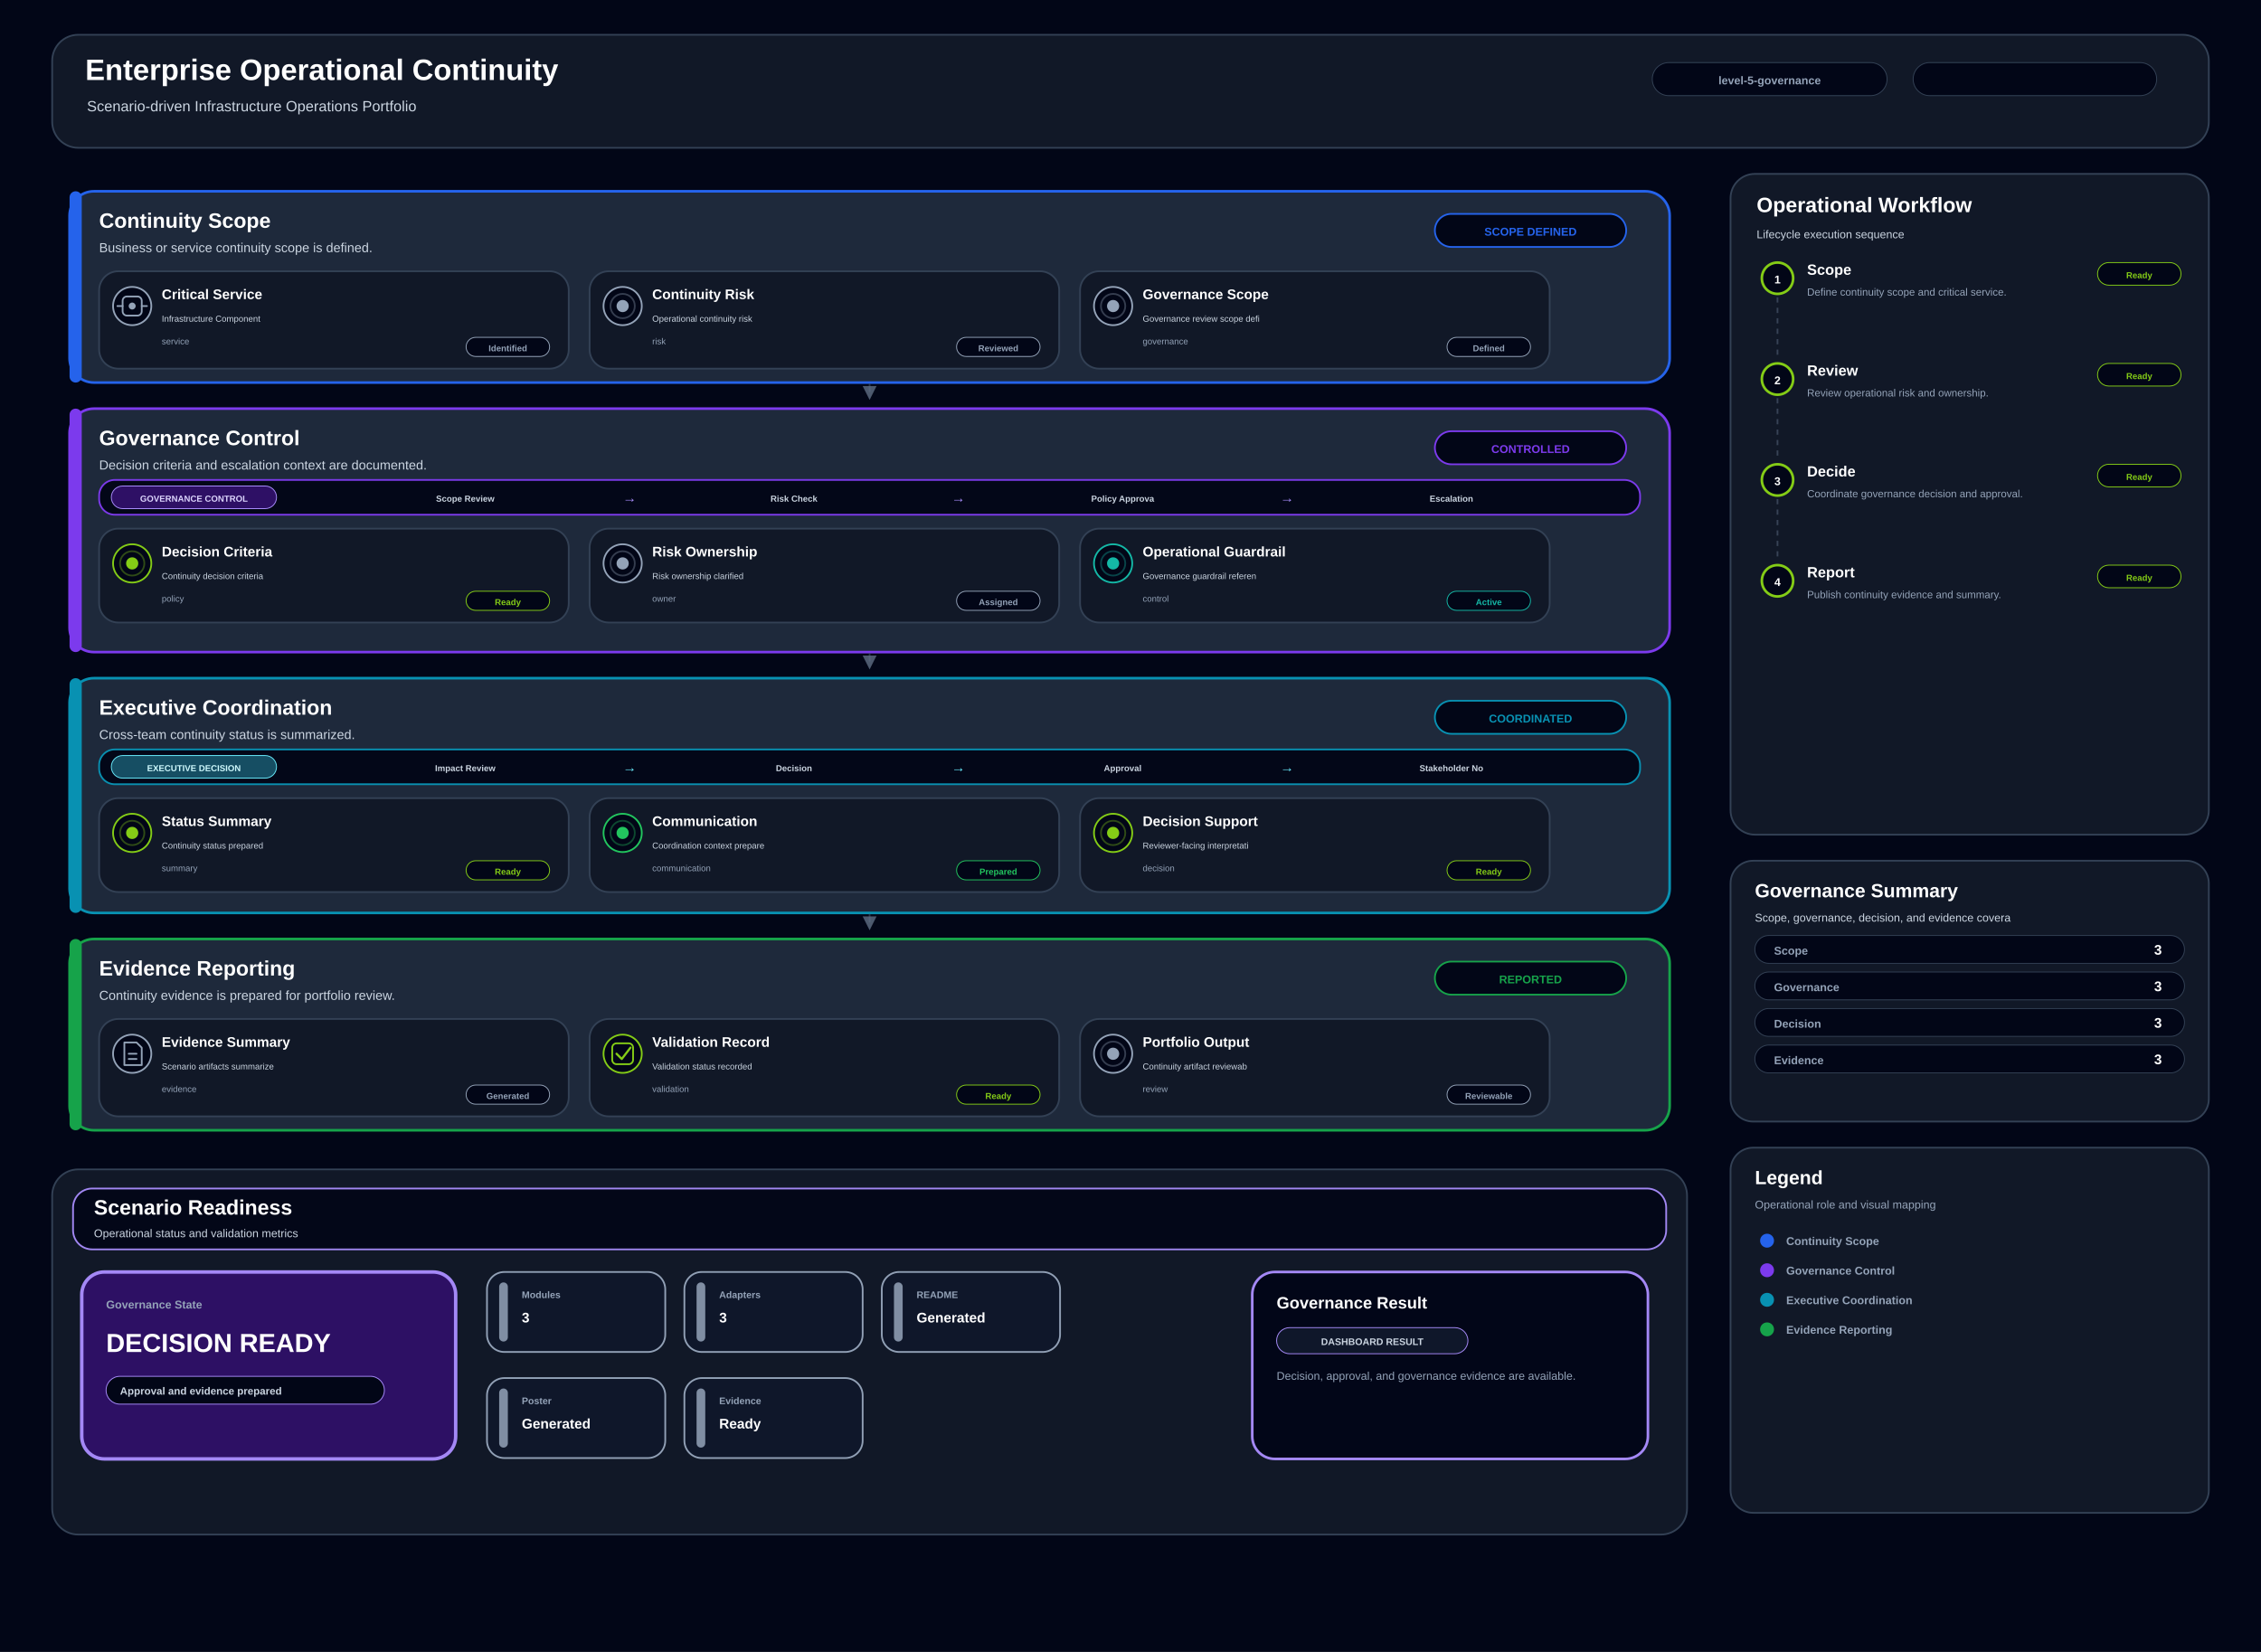
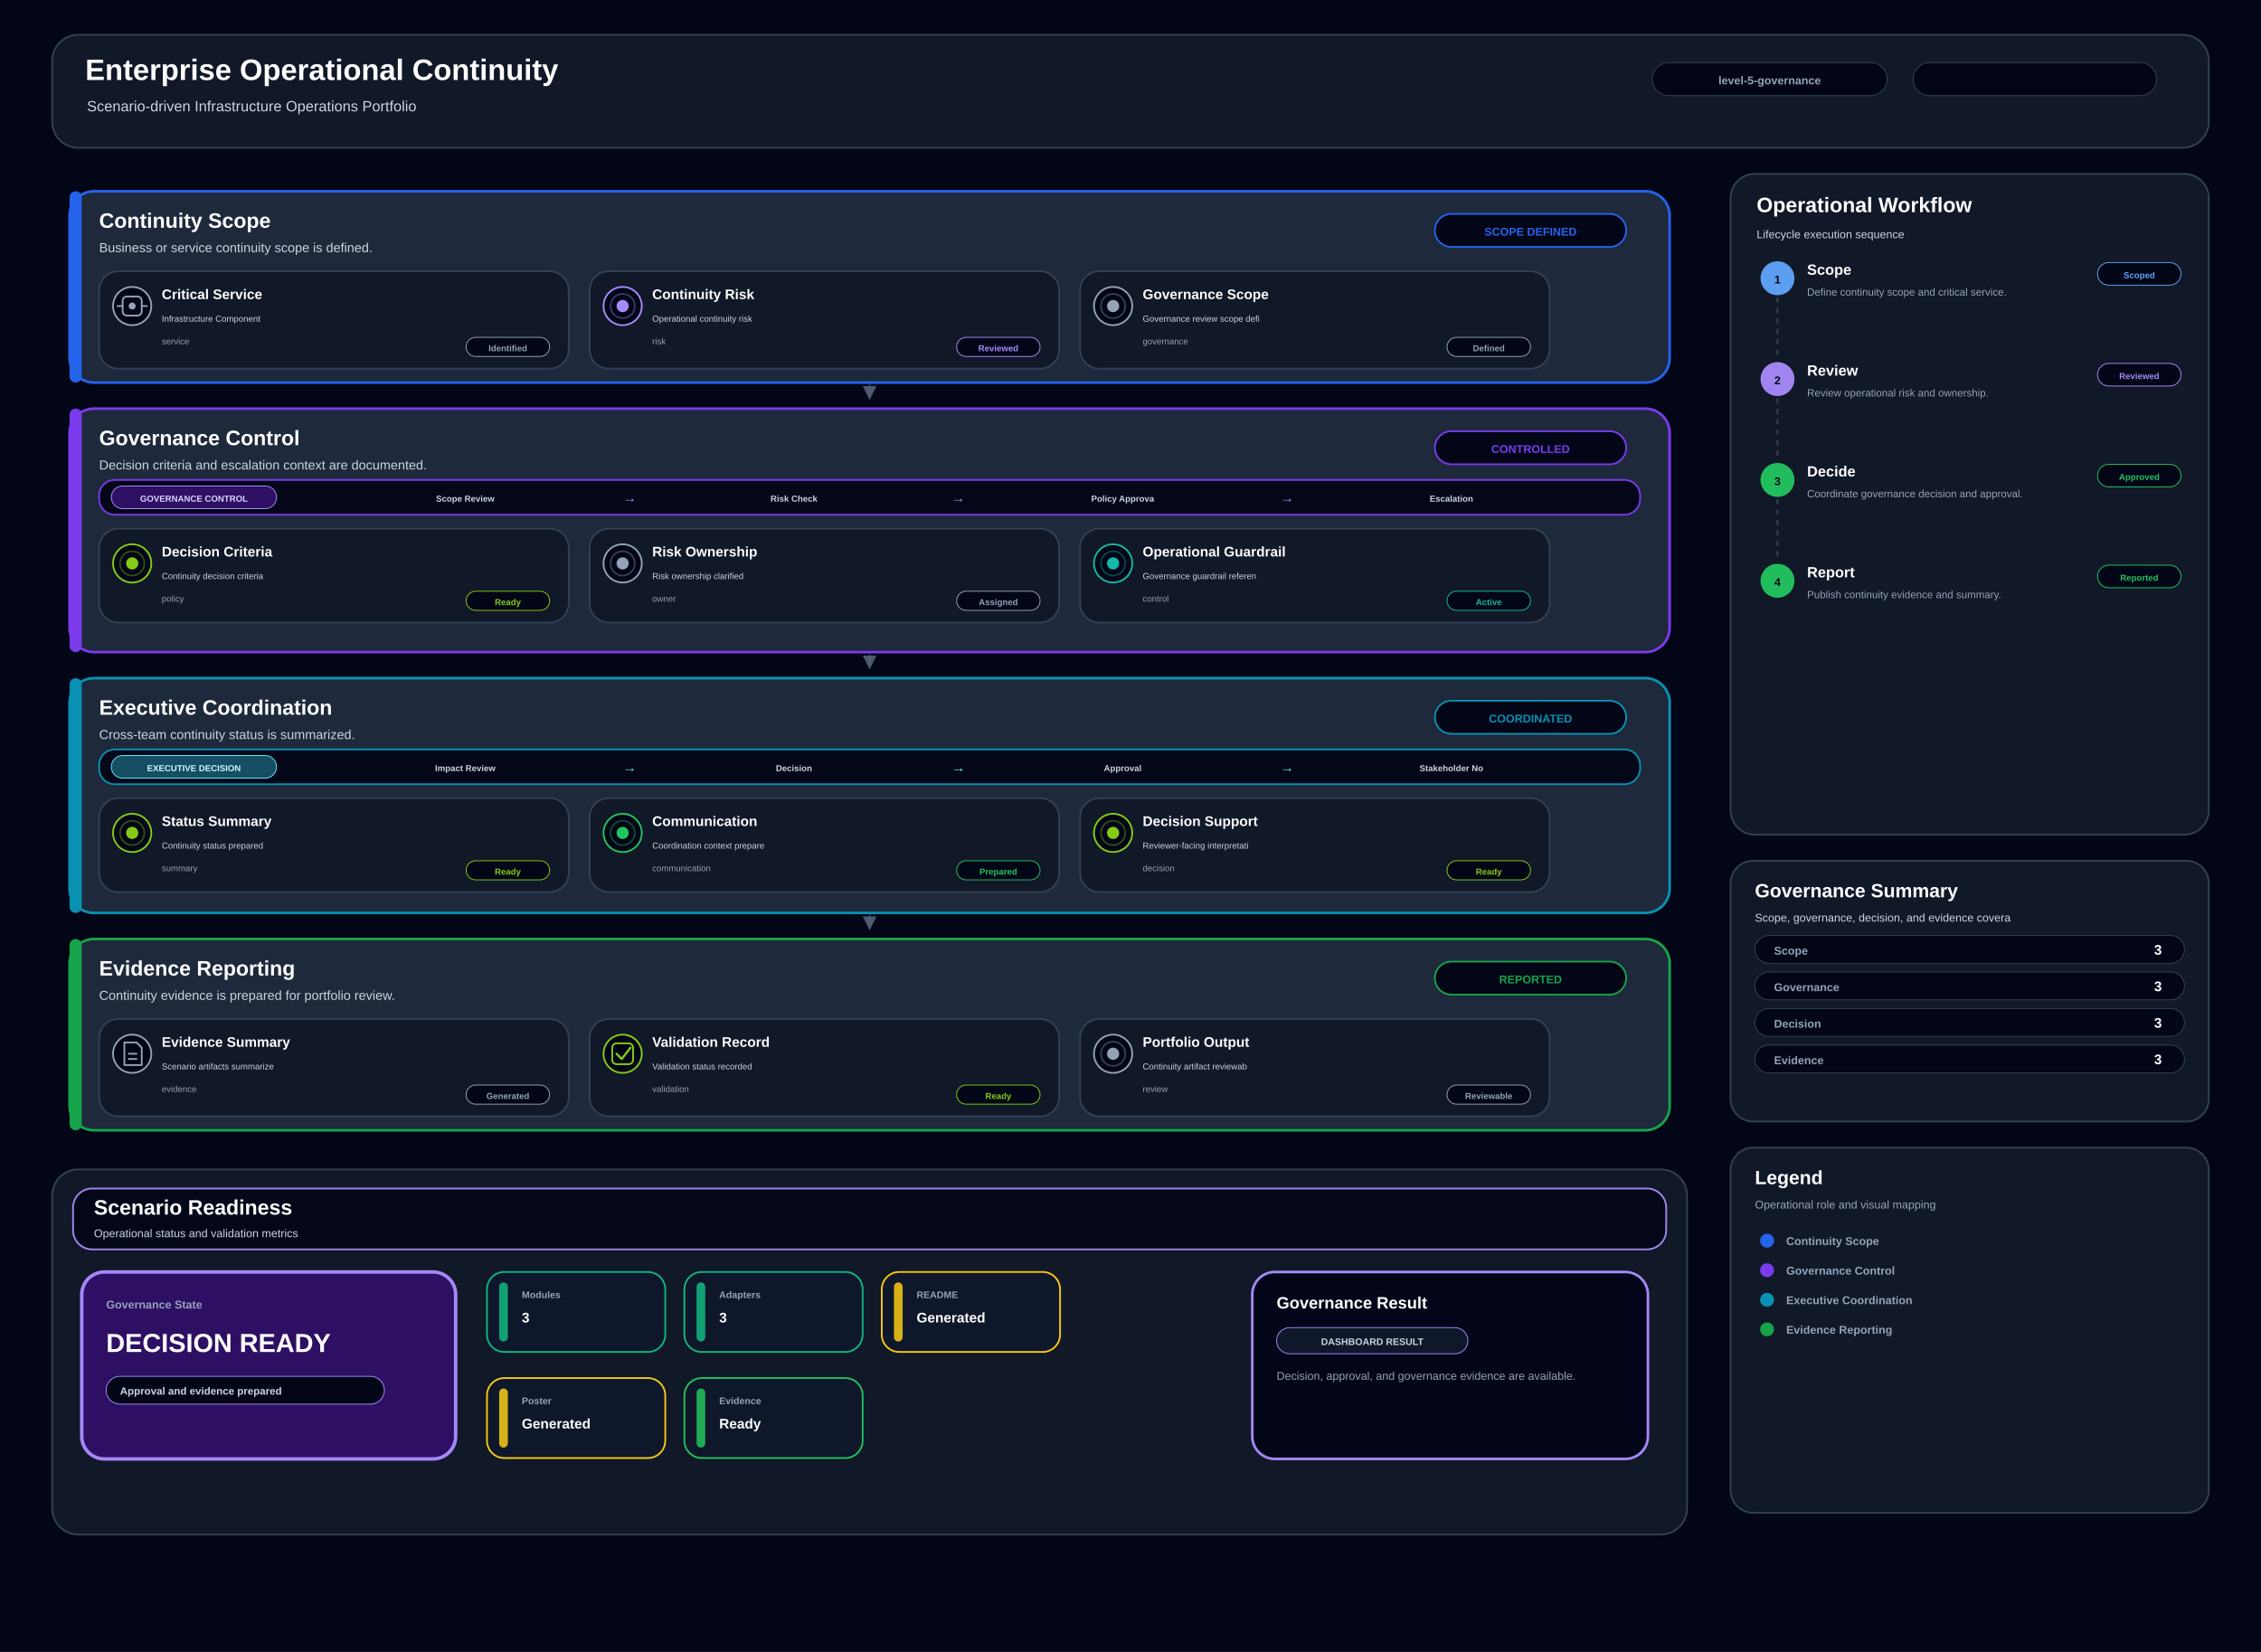
<svg xmlns="http://www.w3.org/2000/svg" width="2600" height="1900" viewBox="0 0 2600 1900" font-family="Arial, Helvetica, sans-serif">
  <style>text { font-family: Arial, Helvetica, sans-serif; letter-spacing: normal; word-spacing: normal; text-rendering: optimizeLegibility; font-kerning: normal; }</style>
  <style>text { font-family: Arial, Helvetica, sans-serif; letter-spacing: normal; word-spacing: normal; text-rendering: optimizeLegibility; font-kerning: normal; }</style>
  <rect width="2600" height="1900" fill="#020617" />
  <rect x="60" y="40" width="2480" height="130" rx="30" fill="#111827" stroke="#334155" stroke-width="2" />
  <text x="98" y="92" fill="#ffffff" font-size="34" font-weight="bold">Enterprise Operational Continuity</text>
  <text x="100" y="128" fill="#cbd5e1" font-size="17">Scenario-driven Infrastructure Operations Portfolio</text>
  <rect x="1900" y="72" width="270" height="38" rx="19" fill="#020617" stroke="#334155" stroke-width="1" />
  <text x="2035" y="97" fill="#94a3b8" font-size="13" text-anchor="middle" font-weight="bold">level-5-governance</text>
  <rect x="2200" y="72" width="280" height="38" rx="19" fill="#020617" stroke="#334155" stroke-width="1" />
  <text x="2340" y="97" fill="#94a3b8" font-size="13" text-anchor="middle" font-weight="bold" />
  <rect x="80" y="220" width="1840" height="220" rx="28" fill="#1e293b" stroke="#2563eb" stroke-width="3" />
  <rect x="80" y="220" width="14" height="220" rx="7" fill="#2563eb" />
  <text x="114" y="262" fill="#ffffff" font-size="24" font-weight="bold">Continuity Scope</text>
  <text x="114" y="290" fill="#cbd5e1" font-size="15">Business or service continuity scope is defined.</text>
  <rect x="1650" y="246" width="220" height="38" rx="19" fill="#020617" stroke="#2563eb" stroke-width="2" />
  <text x="1760" y="271" fill="#2563eb" font-size="13" text-anchor="middle" font-weight="bold">SCOPE DEFINED</text>
  <rect x="114" y="312" width="540" height="112" rx="22" fill="#111827" stroke="#334155" stroke-width="2" />
  <circle cx="152" cy="352" r="22" fill="#020617" stroke="#94a3b8" stroke-width="2" />
  <rect x="141" y="341" width="22" height="22" rx="5" fill="none" stroke="#94a3b8" stroke-width="2" />
  <circle cx="152" cy="352" r="4" fill="#94a3b8" />
  <line x1="135" y1="352" x2="141" y2="352" stroke="#94a3b8" stroke-width="2" stroke-linecap="round" />
  <line x1="163" y1="352" x2="169" y2="352" stroke="#94a3b8" stroke-width="2" stroke-linecap="round" />
  <text x="186" y="344" fill="#ffffff" font-size="16" font-weight="bold">Critical Service</text>
  <text x="186" y="370" fill="#cbd5e1" font-size="10">Infrastructure Component</text>
  <text x="186" y="396" fill="#94a3b8" font-size="10">service</text>
  <rect x="536" y="388" width="96" height="22" rx="11" fill="#020617" stroke="#94a3b8" stroke-width="1" />
  <text x="584" y="404" fill="#94a3b8" font-size="10" text-anchor="middle" font-weight="bold">Identified</text>
  <rect x="678" y="312" width="540" height="112" rx="22" fill="#111827" stroke="#334155" stroke-width="2" />
-   <circle cx="716" cy="352" r="22" fill="#020617" stroke="#94a3b8" stroke-width="2" />
-   <circle cx="716" cy="352" r="7" fill="#94a3b8" />
-   <circle cx="716" cy="352" r="14" fill="none" stroke="#94a3b8" stroke-width="2" opacity="0.35" />
+   <circle cx="716" cy="352" r="22" fill="#020617" stroke="#a78bfa" stroke-width="2" />
+   <circle cx="716" cy="352" r="7" fill="#a78bfa" />
+   <circle cx="716" cy="352" r="14" fill="none" stroke="#a78bfa" stroke-width="2" opacity="0.35" />
  <text x="750" y="344" fill="#ffffff" font-size="16" font-weight="bold">Continuity Risk</text>
  <text x="750" y="370" fill="#cbd5e1" font-size="10">Operational continuity risk </text>
  <text x="750" y="396" fill="#94a3b8" font-size="10">risk</text>
-   <rect x="1100" y="388" width="96" height="22" rx="11" fill="#020617" stroke="#94a3b8" stroke-width="1" />
-   <text x="1148" y="404" fill="#94a3b8" font-size="10" text-anchor="middle" font-weight="bold">Reviewed</text>
+   <rect x="1100" y="388" width="96" height="22" rx="11" fill="#020617" stroke="#a78bfa" stroke-width="1" />
+   <text x="1148" y="404" fill="#a78bfa" font-size="10" text-anchor="middle" font-weight="bold">Reviewed</text>
  <rect x="1242" y="312" width="540" height="112" rx="22" fill="#111827" stroke="#334155" stroke-width="2" />
  <circle cx="1280" cy="352" r="22" fill="#020617" stroke="#94a3b8" stroke-width="2" />
  <circle cx="1280" cy="352" r="7" fill="#94a3b8" />
  <circle cx="1280" cy="352" r="14" fill="none" stroke="#94a3b8" stroke-width="2" opacity="0.35" />
  <text x="1314" y="344" fill="#ffffff" font-size="16" font-weight="bold">Governance Scope</text>
  <text x="1314" y="370" fill="#cbd5e1" font-size="10">Governance review scope defi</text>
  <text x="1314" y="396" fill="#94a3b8" font-size="10">governance</text>
  <rect x="1664" y="388" width="96" height="22" rx="11" fill="#020617" stroke="#94a3b8" stroke-width="1" />
  <text x="1712" y="404" fill="#94a3b8" font-size="10" text-anchor="middle" font-weight="bold">Defined</text>
  <rect x="80" y="470" width="1840" height="280" rx="28" fill="#1e293b" stroke="#7c3aed" stroke-width="3" />
  <rect x="80" y="470" width="14" height="280" rx="7" fill="#7c3aed" />
  <text x="114" y="512" fill="#ffffff" font-size="24" font-weight="bold">Governance Control</text>
  <text x="114" y="540" fill="#cbd5e1" font-size="15">Decision criteria and escalation context are documented.</text>
  <rect x="1650" y="496" width="220" height="38" rx="19" fill="#020617" stroke="#7c3aed" stroke-width="2" />
  <text x="1760" y="521" fill="#7c3aed" font-size="13" text-anchor="middle" font-weight="bold">CONTROLLED</text>
  <rect x="114" y="552" width="1772" height="40" rx="18" fill="#020617" stroke="#7c3aed" stroke-width="2" opacity="0.98" />
  <rect x="128" y="559" width="190" height="26" rx="13" fill="#2e1065" stroke="#a78bfa" stroke-width="1" />
  <text x="223.0" y="577" fill="#ddd6fe" font-size="10" text-anchor="middle" font-weight="bold">GOVERNANCE CONTROL</text>
  <text x="535.0" y="577" fill="#cbd5e1" font-size="10" text-anchor="middle" font-weight="bold">Scope Review</text>
  <text x="724.0" y="578" fill="#a78bfa" font-size="16" text-anchor="middle" font-weight="bold">→</text>
  <text x="913.0" y="577" fill="#cbd5e1" font-size="10" text-anchor="middle" font-weight="bold">Risk Check</text>
  <text x="1102.0" y="578" fill="#a78bfa" font-size="16" text-anchor="middle" font-weight="bold">→</text>
  <text x="1291.0" y="577" fill="#cbd5e1" font-size="10" text-anchor="middle" font-weight="bold">Policy Approva</text>
  <text x="1480.0" y="578" fill="#a78bfa" font-size="16" text-anchor="middle" font-weight="bold">→</text>
  <text x="1669.0" y="577" fill="#cbd5e1" font-size="10" text-anchor="middle" font-weight="bold">Escalation</text>
  <rect x="114" y="608" width="540" height="108" rx="22" fill="#111827" stroke="#334155" stroke-width="2" />
  <circle cx="152" cy="648" r="22" fill="#020617" stroke="#84cc16" stroke-width="2" />
  <circle cx="152" cy="648" r="7" fill="#84cc16" />
  <circle cx="152" cy="648" r="14" fill="none" stroke="#84cc16" stroke-width="2" opacity="0.35" />
  <text x="186" y="640" fill="#ffffff" font-size="16" font-weight="bold">Decision Criteria</text>
  <text x="186" y="666" fill="#cbd5e1" font-size="10">Continuity decision criteria</text>
  <text x="186" y="692" fill="#94a3b8" font-size="10">policy</text>
  <rect x="536" y="680" width="96" height="22" rx="11" fill="#020617" stroke="#84cc16" stroke-width="1" />
  <text x="584" y="696" fill="#84cc16" font-size="10" text-anchor="middle" font-weight="bold">Ready</text>
  <rect x="678" y="608" width="540" height="108" rx="22" fill="#111827" stroke="#334155" stroke-width="2" />
  <circle cx="716" cy="648" r="22" fill="#020617" stroke="#94a3b8" stroke-width="2" />
  <circle cx="716" cy="648" r="7" fill="#94a3b8" />
  <circle cx="716" cy="648" r="14" fill="none" stroke="#94a3b8" stroke-width="2" opacity="0.35" />
  <text x="750" y="640" fill="#ffffff" font-size="16" font-weight="bold">Risk Ownership</text>
  <text x="750" y="666" fill="#cbd5e1" font-size="10">Risk ownership clarified</text>
  <text x="750" y="692" fill="#94a3b8" font-size="10">owner</text>
  <rect x="1100" y="680" width="96" height="22" rx="11" fill="#020617" stroke="#94a3b8" stroke-width="1" />
  <text x="1148" y="696" fill="#94a3b8" font-size="10" text-anchor="middle" font-weight="bold">Assigned</text>
  <rect x="1242" y="608" width="540" height="108" rx="22" fill="#111827" stroke="#334155" stroke-width="2" />
  <circle cx="1280" cy="648" r="22" fill="#020617" stroke="#14b8a6" stroke-width="2" />
  <circle cx="1280" cy="648" r="7" fill="#14b8a6" />
  <circle cx="1280" cy="648" r="14" fill="none" stroke="#14b8a6" stroke-width="2" opacity="0.35" />
  <text x="1314" y="640" fill="#ffffff" font-size="16" font-weight="bold">Operational Guardrail</text>
  <text x="1314" y="666" fill="#cbd5e1" font-size="10">Governance guardrail referen</text>
  <text x="1314" y="692" fill="#94a3b8" font-size="10">control</text>
  <rect x="1664" y="680" width="96" height="22" rx="11" fill="#020617" stroke="#14b8a6" stroke-width="1" />
  <text x="1712" y="696" fill="#14b8a6" font-size="10" text-anchor="middle" font-weight="bold">Active</text>
  <rect x="80" y="780" width="1840" height="270" rx="28" fill="#1e293b" stroke="#0891b2" stroke-width="3" />
  <rect x="80" y="780" width="14" height="270" rx="7" fill="#0891b2" />
  <text x="114" y="822" fill="#ffffff" font-size="24" font-weight="bold">Executive Coordination</text>
  <text x="114" y="850" fill="#cbd5e1" font-size="15">Cross-team continuity status is summarized.</text>
  <rect x="1650" y="806" width="220" height="38" rx="19" fill="#020617" stroke="#0891b2" stroke-width="2" />
  <text x="1760" y="831" fill="#0891b2" font-size="13" text-anchor="middle" font-weight="bold">COORDINATED</text>
  <rect x="114" y="862" width="1772" height="40" rx="18" fill="#020617" stroke="#0891b2" stroke-width="2" opacity="0.98" />
  <rect x="128" y="869" width="190" height="26" rx="13" fill="#164e63" stroke="#67e8f9" stroke-width="1" />
  <text x="223.0" y="887" fill="#cffafe" font-size="10" text-anchor="middle" font-weight="bold">EXECUTIVE DECISION</text>
  <text x="535.0" y="887" fill="#cbd5e1" font-size="10" text-anchor="middle" font-weight="bold">Impact Review</text>
  <text x="724.0" y="888" fill="#67e8f9" font-size="16" text-anchor="middle" font-weight="bold">→</text>
  <text x="913.0" y="887" fill="#cbd5e1" font-size="10" text-anchor="middle" font-weight="bold">Decision</text>
  <text x="1102.0" y="888" fill="#67e8f9" font-size="16" text-anchor="middle" font-weight="bold">→</text>
  <text x="1291.0" y="887" fill="#cbd5e1" font-size="10" text-anchor="middle" font-weight="bold">Approval</text>
  <text x="1480.0" y="888" fill="#67e8f9" font-size="16" text-anchor="middle" font-weight="bold">→</text>
  <text x="1669.0" y="887" fill="#cbd5e1" font-size="10" text-anchor="middle" font-weight="bold">Stakeholder No</text>
  <rect x="114" y="918" width="540" height="108" rx="22" fill="#111827" stroke="#334155" stroke-width="2" />
  <circle cx="152" cy="958" r="22" fill="#020617" stroke="#84cc16" stroke-width="2" />
  <circle cx="152" cy="958" r="7" fill="#84cc16" />
  <circle cx="152" cy="958" r="14" fill="none" stroke="#84cc16" stroke-width="2" opacity="0.35" />
  <text x="186" y="950" fill="#ffffff" font-size="16" font-weight="bold">Status Summary</text>
  <text x="186" y="976" fill="#cbd5e1" font-size="10">Continuity status prepared</text>
  <text x="186" y="1002" fill="#94a3b8" font-size="10">summary</text>
  <rect x="536" y="990" width="96" height="22" rx="11" fill="#020617" stroke="#84cc16" stroke-width="1" />
  <text x="584" y="1006" fill="#84cc16" font-size="10" text-anchor="middle" font-weight="bold">Ready</text>
  <rect x="678" y="918" width="540" height="108" rx="22" fill="#111827" stroke="#334155" stroke-width="2" />
  <circle cx="716" cy="958" r="22" fill="#020617" stroke="#22c55e" stroke-width="2" />
  <circle cx="716" cy="958" r="7" fill="#22c55e" />
  <circle cx="716" cy="958" r="14" fill="none" stroke="#22c55e" stroke-width="2" opacity="0.35" />
  <text x="750" y="950" fill="#ffffff" font-size="16" font-weight="bold">Communication</text>
  <text x="750" y="976" fill="#cbd5e1" font-size="10">Coordination context prepare</text>
  <text x="750" y="1002" fill="#94a3b8" font-size="10">communication</text>
  <rect x="1100" y="990" width="96" height="22" rx="11" fill="#020617" stroke="#22c55e" stroke-width="1" />
  <text x="1148" y="1006" fill="#22c55e" font-size="10" text-anchor="middle" font-weight="bold">Prepared</text>
  <rect x="1242" y="918" width="540" height="108" rx="22" fill="#111827" stroke="#334155" stroke-width="2" />
  <circle cx="1280" cy="958" r="22" fill="#020617" stroke="#84cc16" stroke-width="2" />
  <circle cx="1280" cy="958" r="7" fill="#84cc16" />
  <circle cx="1280" cy="958" r="14" fill="none" stroke="#84cc16" stroke-width="2" opacity="0.35" />
  <text x="1314" y="950" fill="#ffffff" font-size="16" font-weight="bold">Decision Support</text>
  <text x="1314" y="976" fill="#cbd5e1" font-size="10">Reviewer-facing interpretati</text>
  <text x="1314" y="1002" fill="#94a3b8" font-size="10">decision</text>
  <rect x="1664" y="990" width="96" height="22" rx="11" fill="#020617" stroke="#84cc16" stroke-width="1" />
  <text x="1712" y="1006" fill="#84cc16" font-size="10" text-anchor="middle" font-weight="bold">Ready</text>
  <rect x="80" y="1080" width="1840" height="220" rx="28" fill="#1e293b" stroke="#16a34a" stroke-width="3" />
  <rect x="80" y="1080" width="14" height="220" rx="7" fill="#16a34a" />
  <text x="114" y="1122" fill="#ffffff" font-size="24" font-weight="bold">Evidence Reporting</text>
  <text x="114" y="1150" fill="#cbd5e1" font-size="15">Continuity evidence is prepared for portfolio review.</text>
  <rect x="1650" y="1106" width="220" height="38" rx="19" fill="#020617" stroke="#16a34a" stroke-width="2" />
  <text x="1760" y="1131" fill="#16a34a" font-size="13" text-anchor="middle" font-weight="bold">REPORTED</text>
  <rect x="114" y="1172" width="540" height="112" rx="22" fill="#111827" stroke="#334155" stroke-width="2" />
  <circle cx="152" cy="1212" r="22" fill="#020617" stroke="#94a3b8" stroke-width="2" />
  <polygon points="143,1199 157,1199 163,1205 163,1225 143,1225" fill="none" stroke="#94a3b8" stroke-width="2" stroke-linejoin="round" />
  <line x1="148" y1="1212" x2="157" y2="1212" stroke="#94a3b8" stroke-width="2" stroke-linecap="round" />
  <line x1="148" y1="1218" x2="157" y2="1218" stroke="#94a3b8" stroke-width="2" stroke-linecap="round" />
  <text x="186" y="1204" fill="#ffffff" font-size="16" font-weight="bold">Evidence Summary</text>
  <text x="186" y="1230" fill="#cbd5e1" font-size="10">Scenario artifacts summarize</text>
  <text x="186" y="1256" fill="#94a3b8" font-size="10">evidence</text>
  <rect x="536" y="1248" width="96" height="22" rx="11" fill="#020617" stroke="#94a3b8" stroke-width="1" />
  <text x="584" y="1264" fill="#94a3b8" font-size="10" text-anchor="middle" font-weight="bold">Generated</text>
  <rect x="678" y="1172" width="540" height="112" rx="22" fill="#111827" stroke="#334155" stroke-width="2" />
  <circle cx="716" cy="1212" r="22" fill="#020617" stroke="#84cc16" stroke-width="2" />
  <rect x="704" y="1200" width="24" height="24" rx="5" fill="none" stroke="#84cc16" stroke-width="2" />
  <polyline points="709,1212 715,1218 725,1205" fill="none" stroke="#84cc16" stroke-width="2.5" stroke-linecap="round" stroke-linejoin="round" />
  <text x="750" y="1204" fill="#ffffff" font-size="16" font-weight="bold">Validation Record</text>
  <text x="750" y="1230" fill="#cbd5e1" font-size="10">Validation status recorded</text>
  <text x="750" y="1256" fill="#94a3b8" font-size="10">validation</text>
  <rect x="1100" y="1248" width="96" height="22" rx="11" fill="#020617" stroke="#84cc16" stroke-width="1" />
  <text x="1148" y="1264" fill="#84cc16" font-size="10" text-anchor="middle" font-weight="bold">Ready</text>
  <rect x="1242" y="1172" width="540" height="112" rx="22" fill="#111827" stroke="#334155" stroke-width="2" />
  <circle cx="1280" cy="1212" r="22" fill="#020617" stroke="#94a3b8" stroke-width="2" />
  <circle cx="1280" cy="1212" r="7" fill="#94a3b8" />
  <circle cx="1280" cy="1212" r="14" fill="none" stroke="#94a3b8" stroke-width="2" opacity="0.35" />
  <text x="1314" y="1204" fill="#ffffff" font-size="16" font-weight="bold">Portfolio Output</text>
  <text x="1314" y="1230" fill="#cbd5e1" font-size="10">Continuity artifact reviewab</text>
  <text x="1314" y="1256" fill="#94a3b8" font-size="10">review</text>
  <rect x="1664" y="1248" width="96" height="22" rx="11" fill="#020617" stroke="#94a3b8" stroke-width="1" />
  <text x="1712" y="1264" fill="#94a3b8" font-size="10" text-anchor="middle" font-weight="bold">Reviewable</text>
  <line x1="1000.0" y1="450" x2="1000.0" y2="442" stroke="#475569" stroke-width="2" stroke-linecap="round" stroke-dasharray="8 8" opacity="0.55" />
  <polygon points="992.0,444 1008.0,444 1000.0,460" fill="#64748b" opacity="0.75" />
  <line x1="1000.0" y1="760" x2="1000.0" y2="752" stroke="#475569" stroke-width="2" stroke-linecap="round" stroke-dasharray="8 8" opacity="0.55" />
  <polygon points="992.0,754 1008.0,754 1000.0,770" fill="#64748b" opacity="0.75" />
  <line x1="1000.0" y1="1060" x2="1000.0" y2="1052" stroke="#475569" stroke-width="2" stroke-linecap="round" stroke-dasharray="8 8" opacity="0.55" />
  <polygon points="992.0,1054 1008.0,1054 1000.0,1070" fill="#64748b" opacity="0.75" />
  <rect x="1990" y="200" width="550" height="760" rx="28" fill="#111827" stroke="#334155" stroke-width="2" />
  <text x="2020" y="244" fill="#ffffff" font-size="24" font-weight="bold">Operational Workflow</text>
  <text x="2020" y="274" fill="#cbd5e1" font-size="13">Lifecycle execution sequence</text>
-   <circle cx="2044" cy="320" r="18" fill="#020617" stroke="#84cc16" stroke-width="3" />
-   <text x="2044" y="326" fill="#ffffff" font-size="13" text-anchor="middle" font-weight="bold">1</text>
+   <circle cx="2044" cy="320" r="18" fill="#60a5fa" stroke="#60a5fa" stroke-width="3" opacity="0.95" />
+   <text x="2044" y="326" fill="#020617" font-size="13" text-anchor="middle" font-weight="bold">1</text>
  <text x="2078" y="316" fill="#ffffff" font-size="17" font-weight="bold">Scope</text>
  <text x="2078" y="340" fill="#94a3b8" font-size="12">Define continuity scope and critical service.</text>
-   <rect x="2412" y="302" width="96" height="26" rx="13" fill="#020617" stroke="#84cc16" stroke-width="1" />
-   <text x="2460" y="320" fill="#84cc16" font-size="10" text-anchor="middle" font-weight="bold">Ready</text>
+   <rect x="2412" y="302" width="96" height="26" rx="13" fill="#020617" stroke="#60a5fa" stroke-width="1" />
+   <text x="2460" y="320" fill="#60a5fa" font-size="10" text-anchor="middle" font-weight="bold">Scoped</text>
  <line x1="2044" y1="342" x2="2044" y2="412" stroke="#475569" stroke-width="2" stroke-dasharray="6 6" opacity="0.7" />
-   <circle cx="2044" cy="436" r="18" fill="#020617" stroke="#84cc16" stroke-width="3" />
-   <text x="2044" y="442" fill="#ffffff" font-size="13" text-anchor="middle" font-weight="bold">2</text>
+   <circle cx="2044" cy="436" r="18" fill="#a78bfa" stroke="#a78bfa" stroke-width="3" opacity="0.95" />
+   <text x="2044" y="442" fill="#020617" font-size="13" text-anchor="middle" font-weight="bold">2</text>
  <text x="2078" y="432" fill="#ffffff" font-size="17" font-weight="bold">Review</text>
  <text x="2078" y="456" fill="#94a3b8" font-size="12">Review operational risk and ownership.</text>
-   <rect x="2412" y="418" width="96" height="26" rx="13" fill="#020617" stroke="#84cc16" stroke-width="1" />
-   <text x="2460" y="436" fill="#84cc16" font-size="10" text-anchor="middle" font-weight="bold">Ready</text>
+   <rect x="2412" y="418" width="96" height="26" rx="13" fill="#020617" stroke="#a78bfa" stroke-width="1" />
+   <text x="2460" y="436" fill="#a78bfa" font-size="10" text-anchor="middle" font-weight="bold">Reviewed</text>
  <line x1="2044" y1="458" x2="2044" y2="528" stroke="#475569" stroke-width="2" stroke-dasharray="6 6" opacity="0.7" />
-   <circle cx="2044" cy="552" r="18" fill="#020617" stroke="#84cc16" stroke-width="3" />
-   <text x="2044" y="558" fill="#ffffff" font-size="13" text-anchor="middle" font-weight="bold">3</text>
+   <circle cx="2044" cy="552" r="18" fill="#22c55e" stroke="#22c55e" stroke-width="3" opacity="0.95" />
+   <text x="2044" y="558" fill="#020617" font-size="13" text-anchor="middle" font-weight="bold">3</text>
  <text x="2078" y="548" fill="#ffffff" font-size="17" font-weight="bold">Decide</text>
  <text x="2078" y="572" fill="#94a3b8" font-size="12">Coordinate governance decision and approval.</text>
-   <rect x="2412" y="534" width="96" height="26" rx="13" fill="#020617" stroke="#84cc16" stroke-width="1" />
-   <text x="2460" y="552" fill="#84cc16" font-size="10" text-anchor="middle" font-weight="bold">Ready</text>
+   <rect x="2412" y="534" width="96" height="26" rx="13" fill="#020617" stroke="#22c55e" stroke-width="1" />
+   <text x="2460" y="552" fill="#22c55e" font-size="10" text-anchor="middle" font-weight="bold">Approved</text>
  <line x1="2044" y1="574" x2="2044" y2="644" stroke="#475569" stroke-width="2" stroke-dasharray="6 6" opacity="0.7" />
-   <circle cx="2044" cy="668" r="18" fill="#020617" stroke="#84cc16" stroke-width="3" />
-   <text x="2044" y="674" fill="#ffffff" font-size="13" text-anchor="middle" font-weight="bold">4</text>
+   <circle cx="2044" cy="668" r="18" fill="#22c55e" stroke="#22c55e" stroke-width="3" opacity="0.95" />
+   <text x="2044" y="674" fill="#020617" font-size="13" text-anchor="middle" font-weight="bold">4</text>
  <text x="2078" y="664" fill="#ffffff" font-size="17" font-weight="bold">Report</text>
  <text x="2078" y="688" fill="#94a3b8" font-size="12">Publish continuity evidence and summary.</text>
-   <rect x="2412" y="650" width="96" height="26" rx="13" fill="#020617" stroke="#84cc16" stroke-width="1" />
-   <text x="2460" y="668" fill="#84cc16" font-size="10" text-anchor="middle" font-weight="bold">Ready</text>
+   <rect x="2412" y="650" width="96" height="26" rx="13" fill="#020617" stroke="#22c55e" stroke-width="1" />
+   <text x="2460" y="668" fill="#22c55e" font-size="10" text-anchor="middle" font-weight="bold">Reported</text>
  <rect x="1990" y="990" width="550" height="300" rx="26" fill="#111827" stroke="#334155" stroke-width="2" />
  <text x="2018" y="1032" fill="#ffffff" font-size="22" font-weight="bold">Governance Summary</text>
  <text x="2018" y="1060" fill="#cbd5e1" font-size="13">Scope, governance, decision, and evidence covera</text>
  <rect x="2018" y="1076" width="494" height="32" rx="16" fill="#020617" stroke="#334155" stroke-width="1" />
  <text x="2040" y="1098" fill="#94a3b8" font-size="13" font-weight="bold">Scope</text>
  <text x="2486" y="1098" fill="#ffffff" font-size="16" text-anchor="end" font-weight="bold">3</text>
  <rect x="2018" y="1118" width="494" height="32" rx="16" fill="#020617" stroke="#334155" stroke-width="1" />
  <text x="2040" y="1140" fill="#94a3b8" font-size="13" font-weight="bold">Governance</text>
  <text x="2486" y="1140" fill="#ffffff" font-size="16" text-anchor="end" font-weight="bold">3</text>
  <rect x="2018" y="1160" width="494" height="32" rx="16" fill="#020617" stroke="#334155" stroke-width="1" />
  <text x="2040" y="1182" fill="#94a3b8" font-size="13" font-weight="bold">Decision</text>
  <text x="2486" y="1182" fill="#ffffff" font-size="16" text-anchor="end" font-weight="bold">3</text>
  <rect x="2018" y="1202" width="494" height="32" rx="16" fill="#020617" stroke="#334155" stroke-width="1" />
  <text x="2040" y="1224" fill="#94a3b8" font-size="13" font-weight="bold">Evidence</text>
  <text x="2486" y="1224" fill="#ffffff" font-size="16" text-anchor="end" font-weight="bold">3</text>
  <rect x="60" y="1345" width="1880" height="420" rx="30" fill="#111827" stroke="#334155" stroke-width="2" />
  <rect x="84" y="1367" width="1832" height="70" rx="22" fill="#020617" stroke="#a78bfa" stroke-width="2" opacity="0.96" />
  <text x="108" y="1397" fill="#ffffff" font-size="24" font-weight="bold">Scenario Readiness</text>
  <text x="108" y="1423" fill="#cbd5e1" font-size="13">Operational status and validation metrics</text>
  <rect x="94" y="1463" width="430" height="215" rx="26" fill="#2e1065" stroke="#a78bfa" stroke-width="4" opacity="0.98" />
  <text x="122" y="1505" fill="#94a3b8" font-size="13" font-weight="bold">Governance State</text>
  <text x="122" y="1555" fill="#ffffff" font-size="30" font-weight="bold">DECISION READY</text>
  <rect x="122" y="1583" width="320" height="32" rx="16" fill="#020617" stroke="#a78bfa" stroke-width="1" />
  <text x="138" y="1604" fill="#cbd5e1" font-size="12" font-weight="bold">Approval and evidence prepared</text>
-   <rect x="560" y="1463" width="205" height="92" rx="20" fill="#0f172a" stroke="#94a3b8" stroke-width="2" opacity="0.98" />
-   <rect x="574" y="1475" width="10" height="68" rx="5" fill="#94a3b8" opacity="0.85" />
+   <rect x="560" y="1463" width="205" height="92" rx="20" fill="#0f172a" stroke="#10b981" stroke-width="2" opacity="0.98" />
+   <rect x="574" y="1475" width="10" height="68" rx="5" fill="#10b981" opacity="0.85" />
  <text x="600" y="1493" fill="#94a3b8" font-size="11" font-weight="bold">Modules</text>
  <text x="600" y="1521" fill="#ffffff" font-size="16" font-weight="bold">3</text>
-   <rect x="787" y="1463" width="205" height="92" rx="20" fill="#0f172a" stroke="#94a3b8" stroke-width="2" opacity="0.98" />
-   <rect x="801" y="1475" width="10" height="68" rx="5" fill="#94a3b8" opacity="0.85" />
+   <rect x="787" y="1463" width="205" height="92" rx="20" fill="#0f172a" stroke="#10b981" stroke-width="2" opacity="0.98" />
+   <rect x="801" y="1475" width="10" height="68" rx="5" fill="#10b981" opacity="0.85" />
  <text x="827" y="1493" fill="#94a3b8" font-size="11" font-weight="bold">Adapters</text>
  <text x="827" y="1521" fill="#ffffff" font-size="16" font-weight="bold">3</text>
-   <rect x="1014" y="1463" width="205" height="92" rx="20" fill="#0f172a" stroke="#94a3b8" stroke-width="2" opacity="0.98" />
-   <rect x="1028" y="1475" width="10" height="68" rx="5" fill="#94a3b8" opacity="0.85" />
+   <rect x="1014" y="1463" width="205" height="92" rx="20" fill="#0f172a" stroke="#facc15" stroke-width="2" opacity="0.98" />
+   <rect x="1028" y="1475" width="10" height="68" rx="5" fill="#facc15" opacity="0.85" />
  <text x="1054" y="1493" fill="#94a3b8" font-size="11" font-weight="bold">README</text>
  <text x="1054" y="1521" fill="#ffffff" font-size="16" font-weight="bold">Generated</text>
-   <rect x="560" y="1585" width="205" height="92" rx="20" fill="#0f172a" stroke="#94a3b8" stroke-width="2" opacity="0.98" />
-   <rect x="574" y="1597" width="10" height="68" rx="5" fill="#94a3b8" opacity="0.85" />
+   <rect x="560" y="1585" width="205" height="92" rx="20" fill="#0f172a" stroke="#facc15" stroke-width="2" opacity="0.98" />
+   <rect x="574" y="1597" width="10" height="68" rx="5" fill="#facc15" opacity="0.85" />
  <text x="600" y="1615" fill="#94a3b8" font-size="11" font-weight="bold">Poster</text>
  <text x="600" y="1643" fill="#ffffff" font-size="16" font-weight="bold">Generated</text>
-   <rect x="787" y="1585" width="205" height="92" rx="20" fill="#0f172a" stroke="#94a3b8" stroke-width="2" opacity="0.98" />
-   <rect x="801" y="1597" width="10" height="68" rx="5" fill="#94a3b8" opacity="0.85" />
+   <rect x="787" y="1585" width="205" height="92" rx="20" fill="#0f172a" stroke="#22c55e" stroke-width="2" opacity="0.98" />
+   <rect x="801" y="1597" width="10" height="68" rx="5" fill="#22c55e" opacity="0.85" />
  <text x="827" y="1615" fill="#94a3b8" font-size="11" font-weight="bold">Evidence</text>
  <text x="827" y="1643" fill="#ffffff" font-size="16" font-weight="bold">Ready</text>
  <rect x="1440" y="1463" width="455" height="215" rx="26" fill="#020617" stroke="#a78bfa" stroke-width="3" opacity="0.98" />
  <text x="1468" y="1505" fill="#ffffff" font-size="19" font-weight="bold">Governance Result</text>
  <rect x="1468" y="1527" width="220" height="30" rx="15" fill="#0f172a" stroke="#a78bfa" stroke-width="1" />
  <text x="1578" y="1547" fill="#cbd5e1" font-size="11" text-anchor="middle" font-weight="bold">DASHBOARD RESULT</text>
  <text x="1468" y="1587" fill="#94a3b8" font-size="13">Decision, approval, and governance evidence are available.</text>
  <rect x="1990" y="1320" width="550" height="420" rx="26" fill="#111827" stroke="#334155" stroke-width="2" />
  <text x="2018" y="1362" fill="#ffffff" font-size="22" font-weight="bold">Legend</text>
  <text x="2018" y="1390" fill="#94a3b8" font-size="13">Operational role and visual mapping</text>
  <circle cx="2032" cy="1427" r="8" fill="#2563eb" />
  <text x="2054" y="1432" fill="#94a3b8" font-size="13" font-weight="bold">Continuity Scope</text>
  <circle cx="2032" cy="1461" r="8" fill="#7c3aed" />
  <text x="2054" y="1466" fill="#94a3b8" font-size="13" font-weight="bold">Governance Control</text>
  <circle cx="2032" cy="1495" r="8" fill="#0891b2" />
  <text x="2054" y="1500" fill="#94a3b8" font-size="13" font-weight="bold">Executive Coordination</text>
  <circle cx="2032" cy="1529" r="8" fill="#16a34a" />
  <text x="2054" y="1534" fill="#94a3b8" font-size="13" font-weight="bold">Evidence Reporting</text>
</svg>
